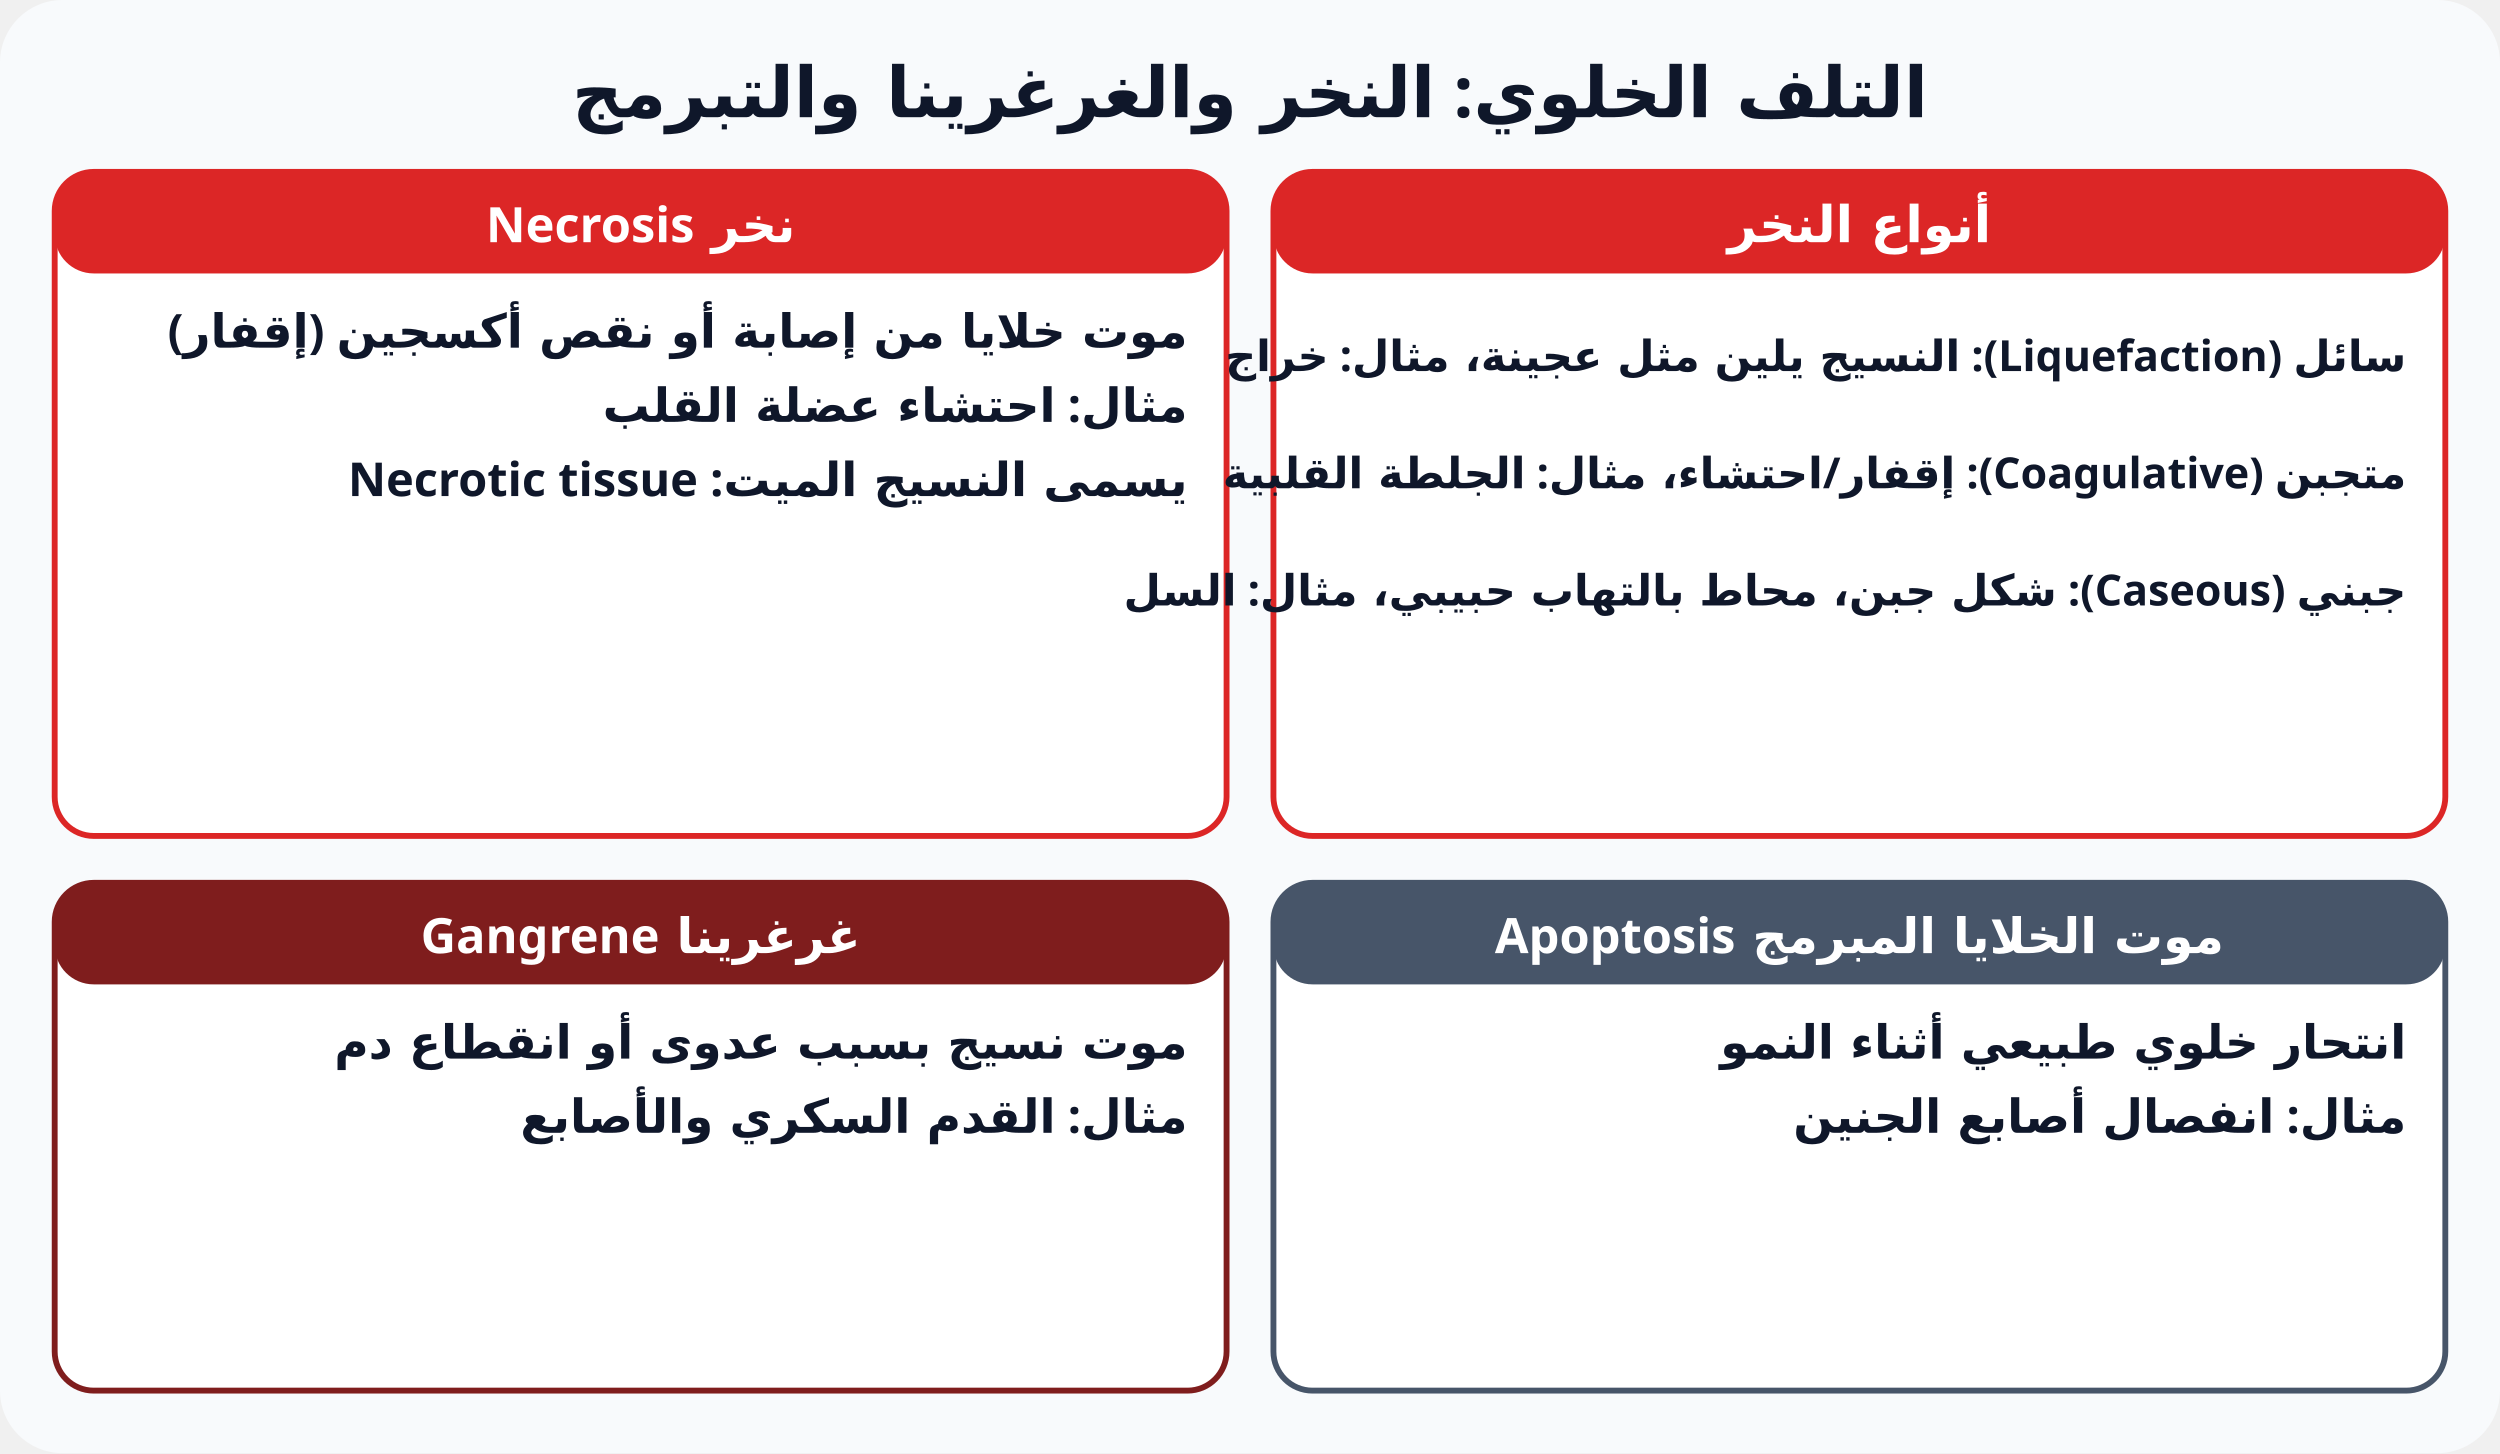
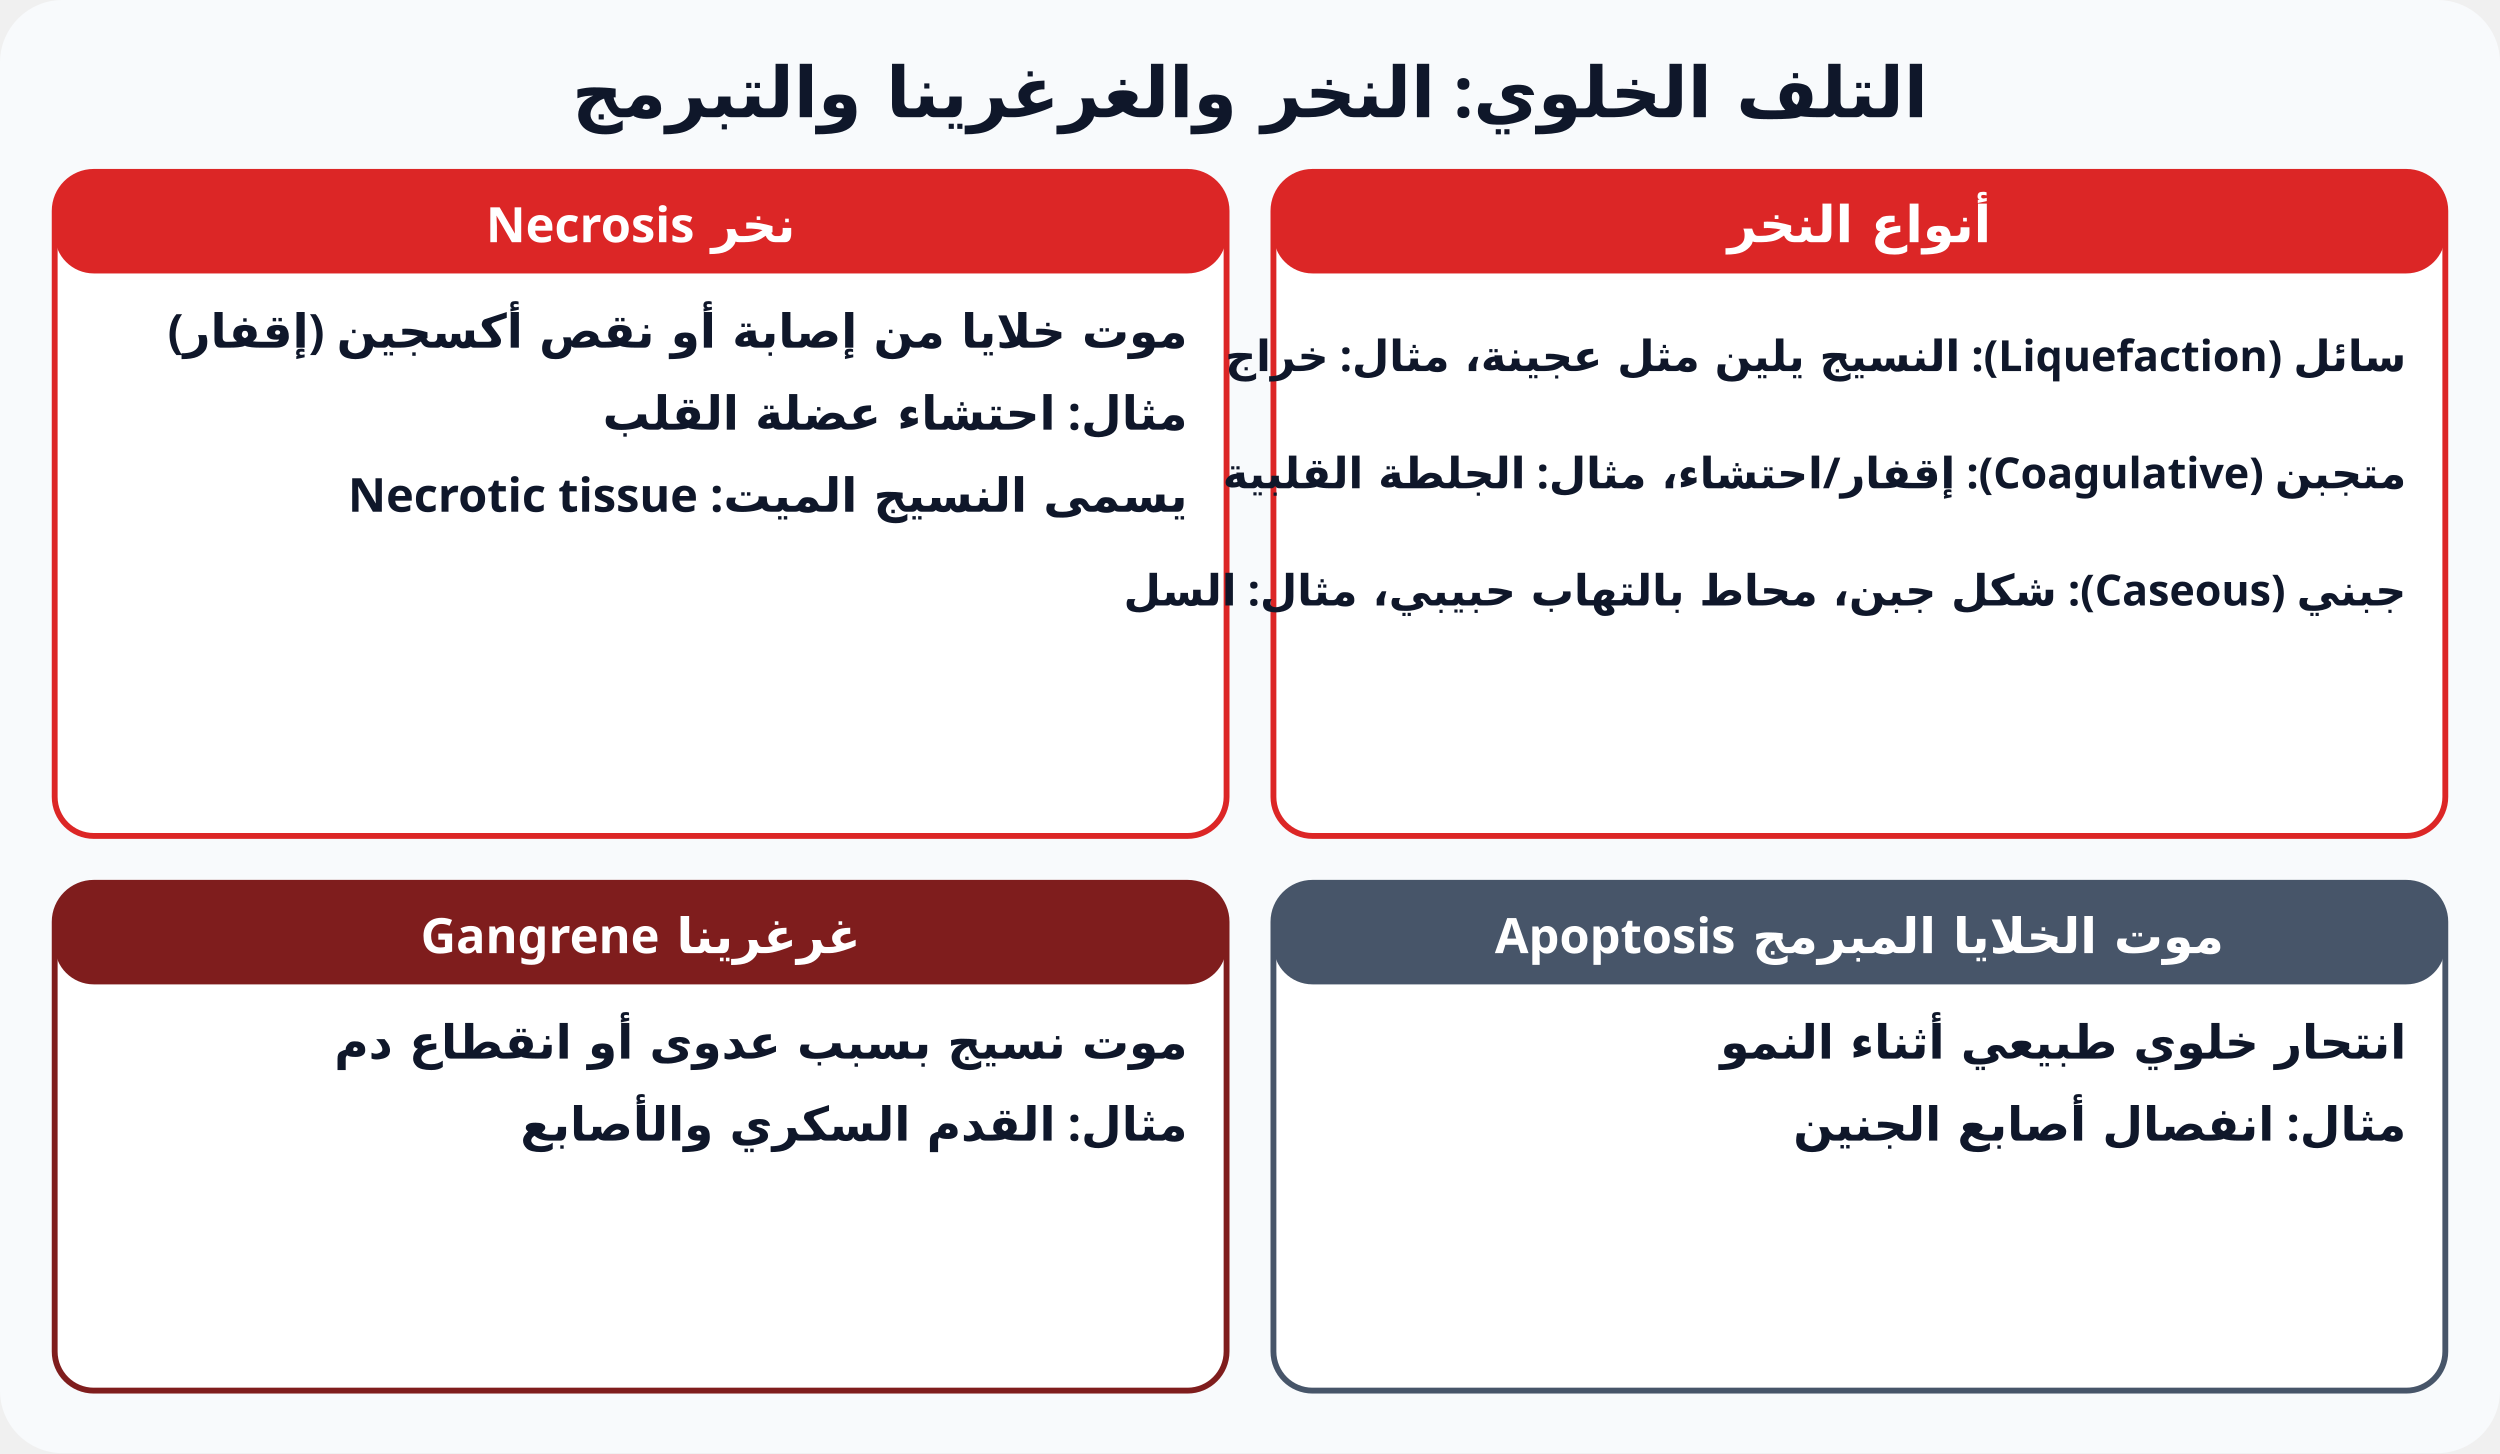
<svg xmlns="http://www.w3.org/2000/svg" viewBox="0 0 640 372" font-family="Cairo, Tahoma, sans-serif" direction="rtl">
  <rect width="640" height="372" rx="16" fill="#f8fafc" />
  <text x="320" y="30" text-anchor="middle" font-size="18" font-weight="800" fill="#0f172a">التلف الخلوي: النخر والغرغرينا والتبرمج</text>
  <rect x="14" y="44" width="300" height="170" rx="10" fill="#fff" stroke="#dc2626" stroke-width="1.5" />
  <rect x="14" y="44" width="300" height="26" rx="10" fill="#dc2626" />
  <text x="164.0" y="62" text-anchor="middle" font-size="12.5" font-weight="800" fill="#fff">نخر Necrosis</text>
  <text x="304" y="89" text-anchor="start" font-size="12" font-weight="600" fill="#0f172a">موت خلايا من إصابة أو نقص أكسجين (إقفار)</text>
-   <text x="304" y="108" text-anchor="start" font-size="12" font-weight="600" fill="#0f172a">مثال: احتشاء عضلة القلب</text>
-   <text x="304" y="127" text-anchor="start" font-size="12" font-weight="600" fill="#0f172a">يسمى النسيج الميت: Necrotic tissue</text>
+   <text x="304" y="110" text-anchor="start" font-size="12" font-weight="600" fill="#0f172a">مثال: احتشاء عضلة القلب</text>
+   <text x="304" y="131" text-anchor="start" font-size="12" font-weight="600" fill="#0f172a">يسمى النسيج الميت: Necrotic tissue</text>
  <rect x="326" y="44" width="300" height="170" rx="10" fill="#fff" stroke="#dc2626" stroke-width="1.5" />
  <rect x="326" y="44" width="300" height="26" rx="10" fill="#dc2626" />
  <text x="476" y="62" text-anchor="middle" font-size="13" font-weight="800" fill="#fff">أنواع النخر</text>
  <text x="616" y="95" text-anchor="start" font-size="11" font-weight="600" fill="#0f172a">سائل (Liquefaction): النسيج يلين مثل عجينة، مثال: خراج</text>
  <text x="616" y="125" text-anchor="start" font-size="11" font-weight="600" fill="#0f172a">متجبن (Coagulative): إقفار/احتشاء، مثال: الجلطة القلبية</text>
  <text x="616" y="155" text-anchor="start" font-size="11" font-weight="600" fill="#0f172a">جبني (Caseous): شكل جبن، محاط بالتهاب حبيبي، مثال: السل</text>
  <rect x="14" y="226" width="300" height="130" rx="10" fill="#fff" stroke="#7f1d1d" stroke-width="1.5" />
  <rect x="14" y="226" width="300" height="26" rx="10" fill="#7f1d1d" />
  <text x="164.0" y="244" text-anchor="middle" font-size="12.5" font-weight="800" fill="#fff">غرغرينا Gangrene</text>
  <text x="304" y="271" text-anchor="start" font-size="12" font-weight="600" fill="#0f172a">موت نسيج بسبب عدوى أو انقطاع دم</text>
-   <text x="304" y="290" text-anchor="start" font-size="12" font-weight="600" fill="#0f172a">مثال: القدم السكري والأصابع</text>
+   <text x="304" y="292" text-anchor="start" font-size="12" font-weight="600" fill="#0f172a">مثال: القدم السكري والأصابع</text>
  <rect x="326" y="226" width="300" height="130" rx="10" fill="#fff" stroke="#475569" stroke-width="1.5" />
  <rect x="326" y="226" width="300" height="26" rx="10" fill="#475569" />
  <text x="476.0" y="244" text-anchor="middle" font-size="12.5" font-weight="800" fill="#fff">موت الخلايا المبرمج Apoptosis</text>
  <text x="616" y="271" text-anchor="start" font-size="12" font-weight="600" fill="#0f172a">انتحار خلوي طبيعي أثناء النمو</text>
-   <text x="616" y="290" text-anchor="start" font-size="12" font-weight="600" fill="#0f172a">مثال: انفصال أصابع الجنين</text>
+   <text x="616" y="292" text-anchor="start" font-size="12" font-weight="600" fill="#0f172a">مثال: انفصال أصابع الجنين</text>
</svg>
